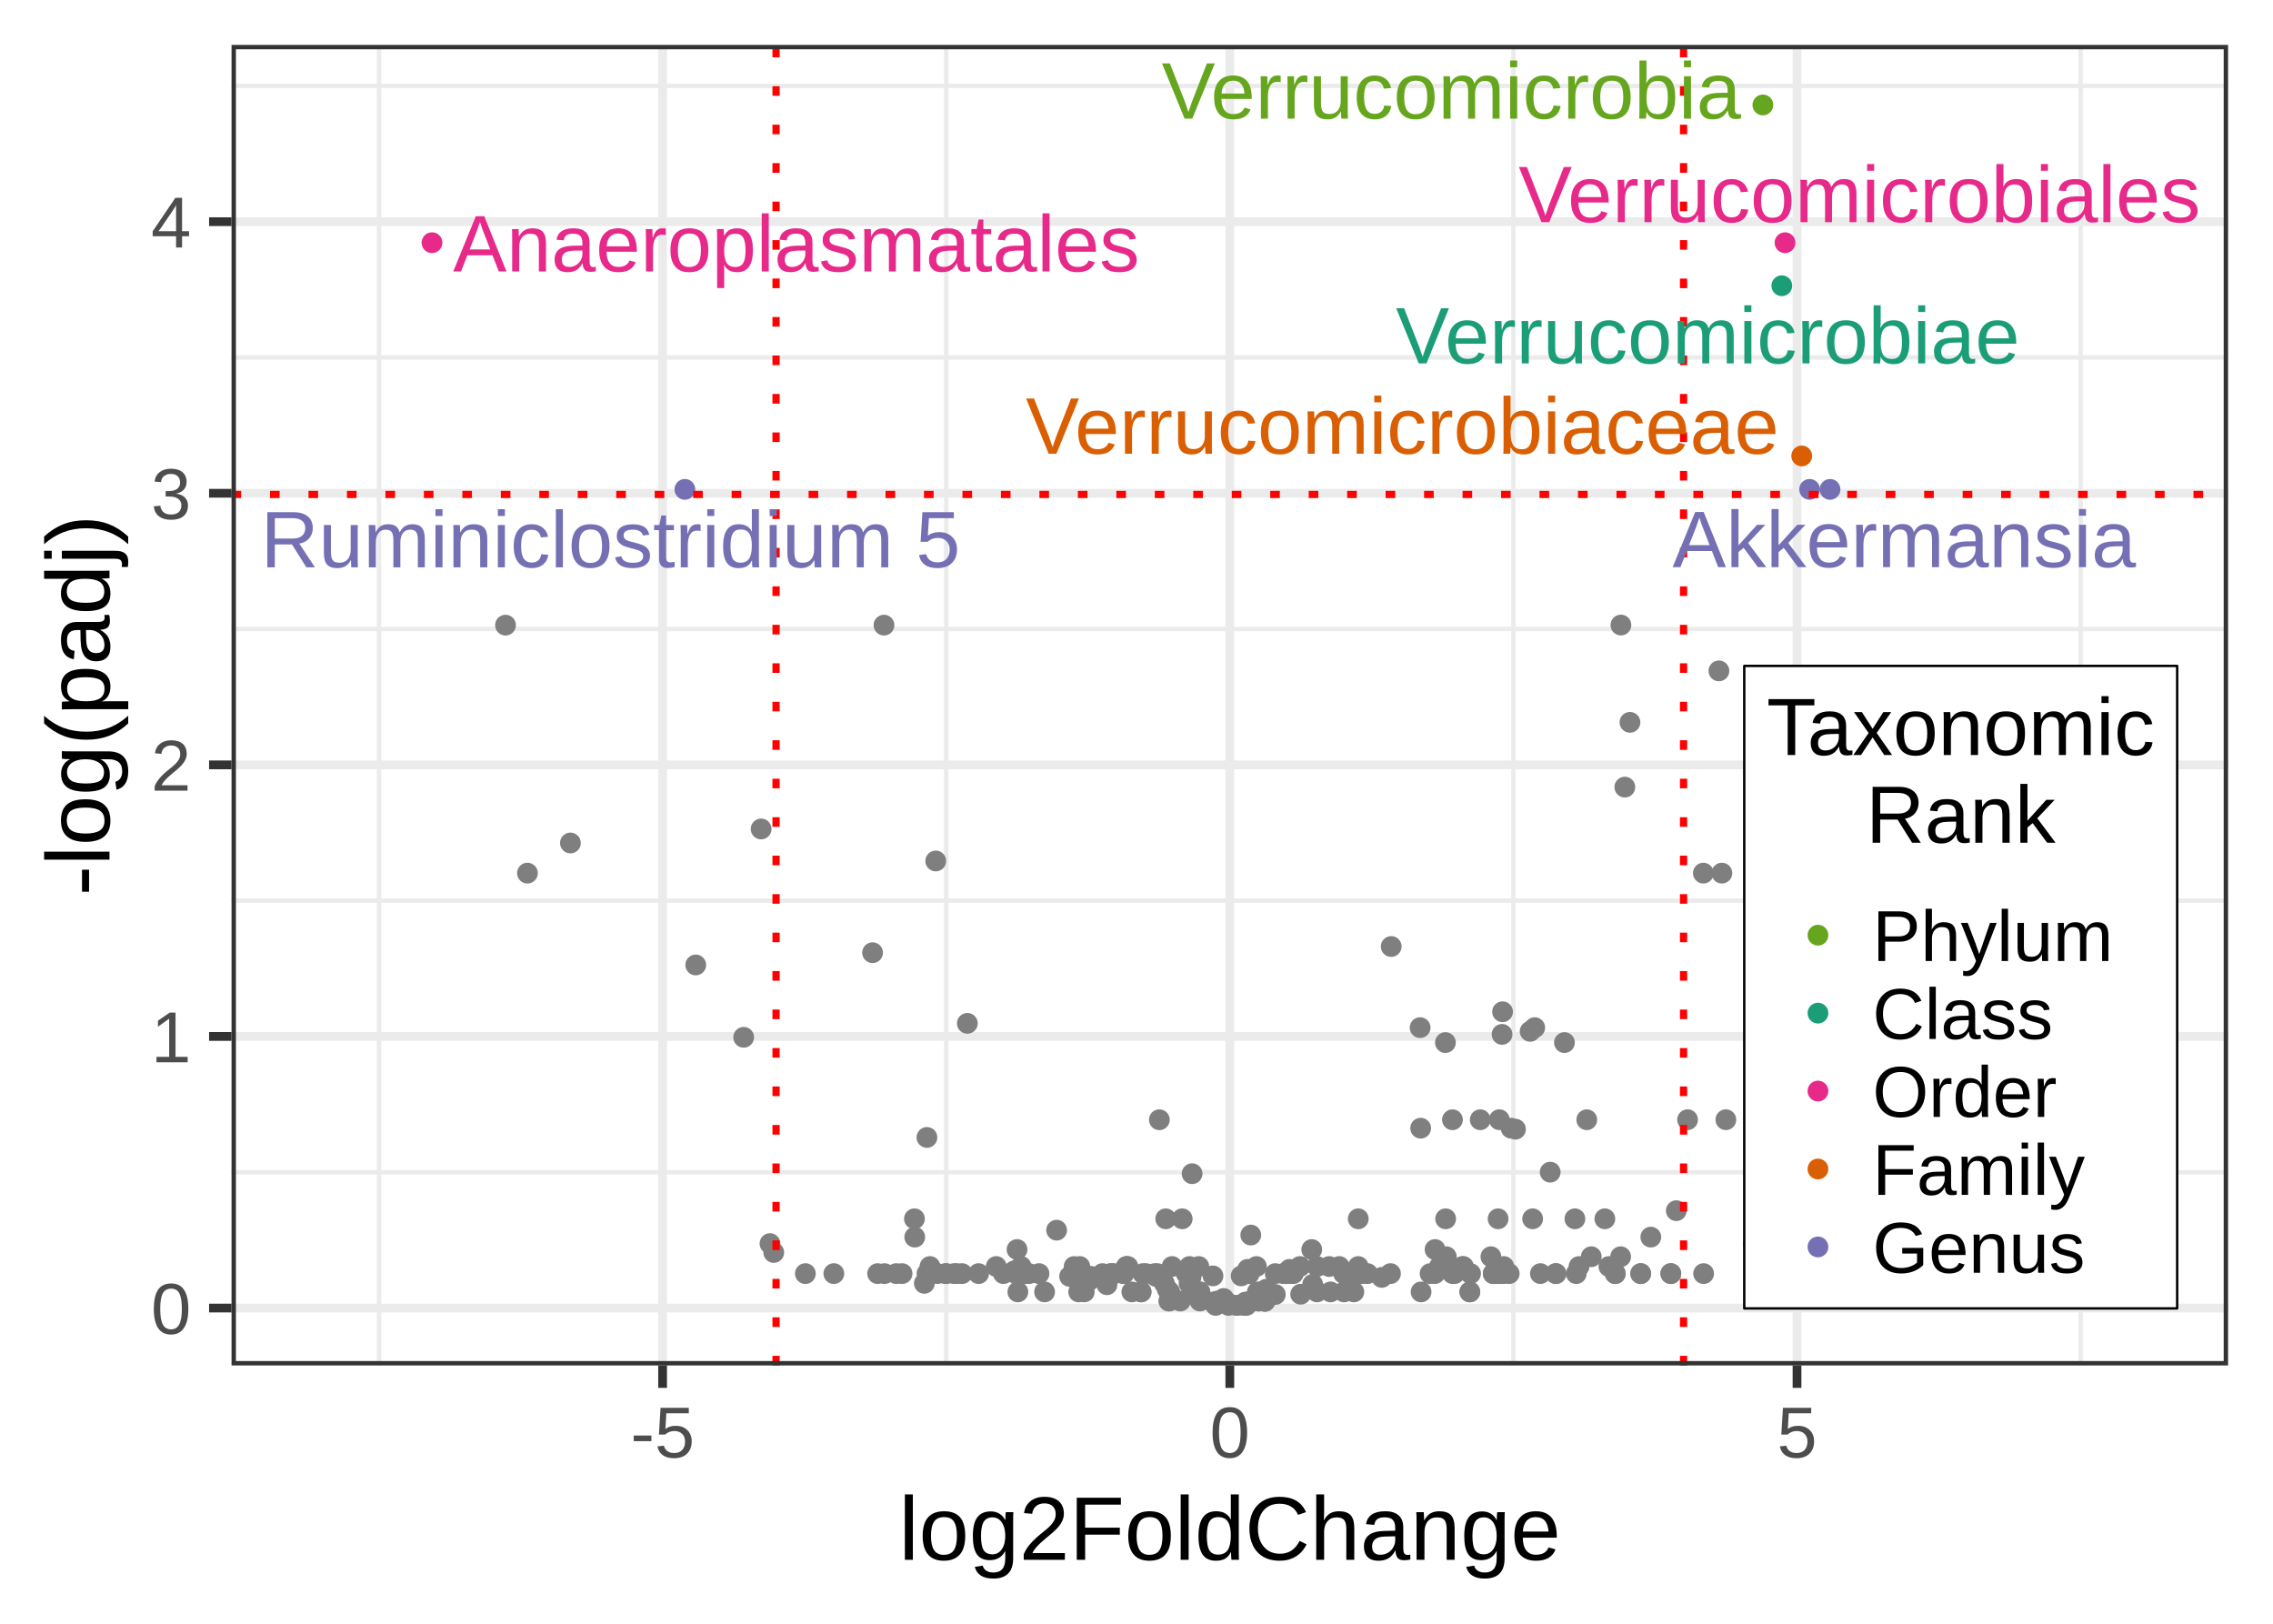
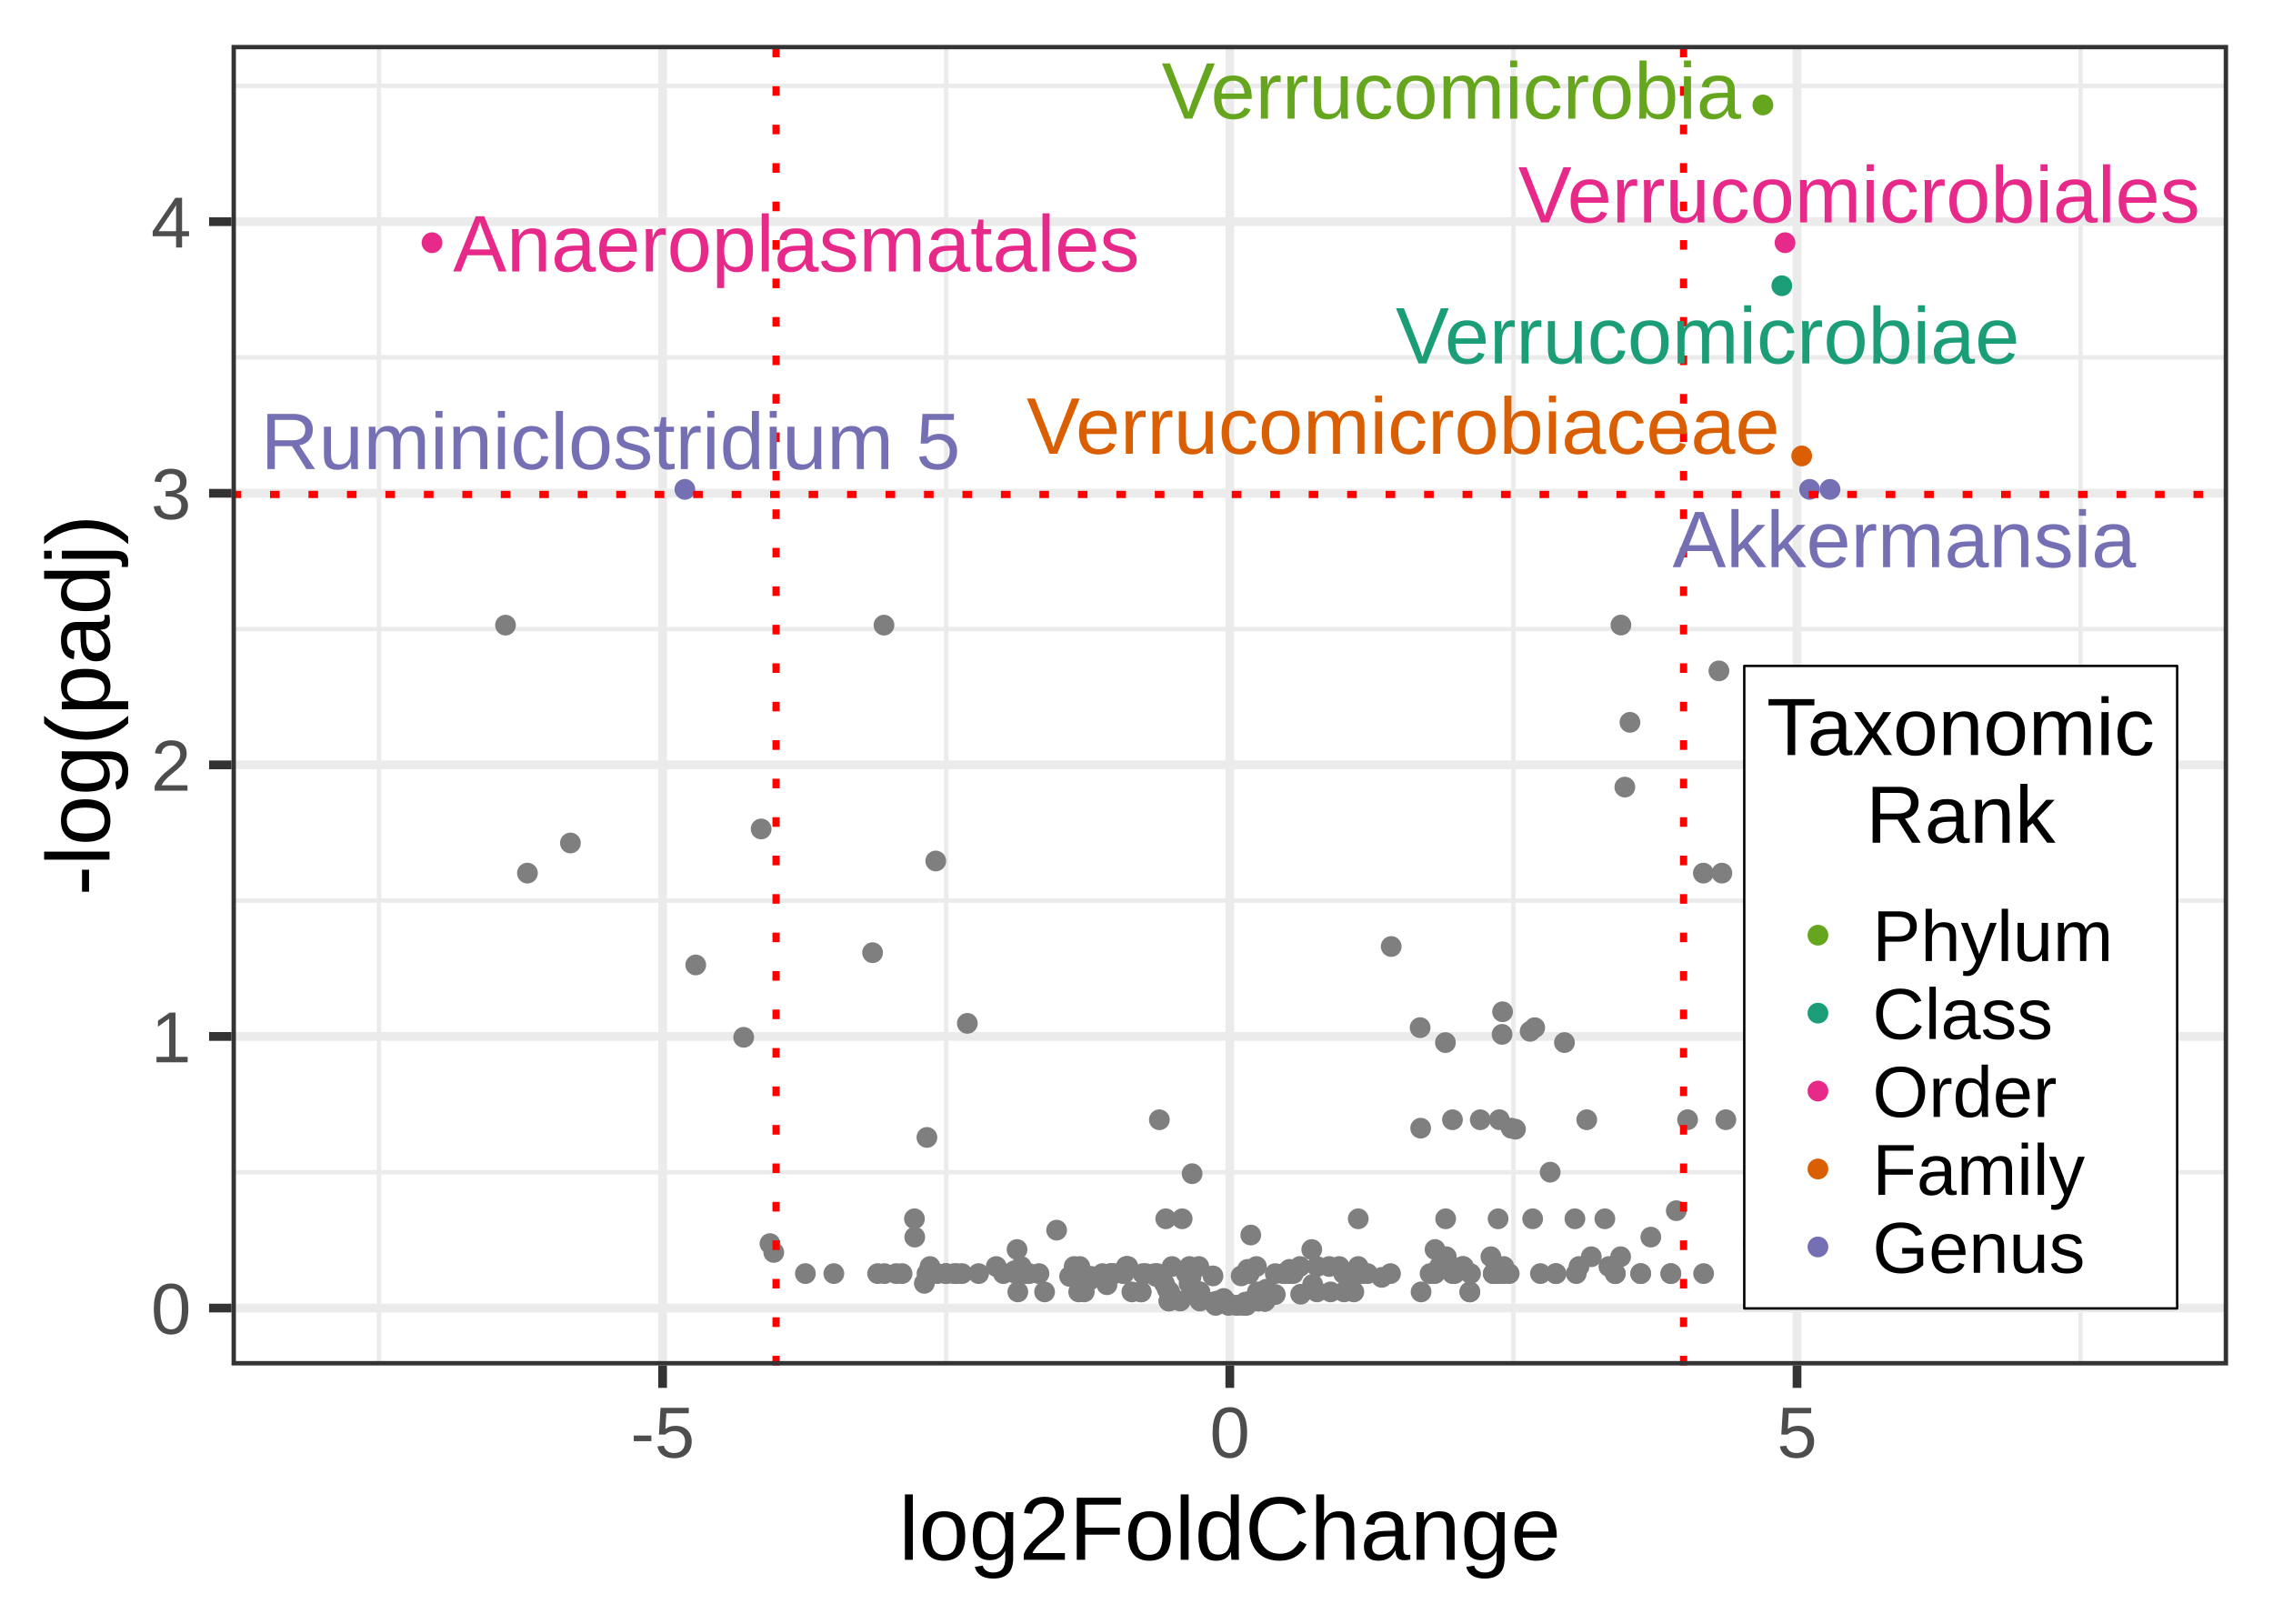
<svg xmlns="http://www.w3.org/2000/svg" class="svglite" width="504.00pt" height="360.00pt" viewBox="0 0 504.00 360.00">
  <defs>
    <style type="text/css">
    .svglite line, .svglite polyline, .svglite polygon, .svglite path, .svglite rect, .svglite circle {
      fill: none;
      stroke: #000000;
      stroke-linecap: round;
      stroke-linejoin: round;
      stroke-miterlimit: 10.00;
    }
    .svglite text {
      white-space: pre;
    }
  </style>
  </defs>
  <rect width="100%" height="100%" style="stroke: none; fill: #FFFFFF;" />
  <defs>
    <clipPath id="cpMC4wMHw1MDQuMDB8MC4wMHwzNjAuMDA=">
      <rect x="0.00" y="0.00" width="504.00" height="360.00" />
    </clipPath>
  </defs>
  <g clip-path="url(#cpMC4wMHw1MDQuMDB8MC4wMHwzNjAuMDA=)">
    <rect x="0.00" y="0.00" width="504.00" height="360.00" style="stroke-width: 1.94; stroke: #FFFFFF; fill: #FFFFFF;" />
  </g>
  <defs>
    <clipPath id="cpNTEuMzR8NDk0LjA0fDkuOTZ8MzAyLjcz">
      <rect x="51.34" y="9.96" width="442.70" height="292.77" />
    </clipPath>
  </defs>
  <g clip-path="url(#cpNTEuMzR8NDk0LjA0fDkuOTZ8MzAyLjcz)">
    <rect x="51.34" y="9.96" width="442.70" height="292.77" style="stroke-width: 1.94; stroke: none; fill: #FFFFFF;" />
    <polyline points="51.34,259.90 494.04,259.90 " style="stroke-width: 0.97; stroke: #EBEBEB; stroke-linecap: butt;" />
    <polyline points="51.34,199.68 494.04,199.68 " style="stroke-width: 0.97; stroke: #EBEBEB; stroke-linecap: butt;" />
    <polyline points="51.34,139.47 494.04,139.47 " style="stroke-width: 0.97; stroke: #EBEBEB; stroke-linecap: butt;" />
    <polyline points="51.34,79.25 494.04,79.25 " style="stroke-width: 0.97; stroke: #EBEBEB; stroke-linecap: butt;" />
    <polyline points="51.34,19.04 494.04,19.04 " style="stroke-width: 0.97; stroke: #EBEBEB; stroke-linecap: butt;" />
    <polyline points="84.04,302.73 84.04,9.96 " style="stroke-width: 0.97; stroke: #EBEBEB; stroke-linecap: butt;" />
    <polyline points="209.81,302.73 209.81,9.96 " style="stroke-width: 0.97; stroke: #EBEBEB; stroke-linecap: butt;" />
    <polyline points="335.57,302.73 335.57,9.96 " style="stroke-width: 0.97; stroke: #EBEBEB; stroke-linecap: butt;" />
    <polyline points="461.34,302.73 461.34,9.96 " style="stroke-width: 0.97; stroke: #EBEBEB; stroke-linecap: butt;" />
    <polyline points="51.34,290.01 494.04,290.01 " style="stroke-width: 1.94; stroke: #EBEBEB; stroke-linecap: butt;" />
    <polyline points="51.34,229.79 494.04,229.79 " style="stroke-width: 1.94; stroke: #EBEBEB; stroke-linecap: butt;" />
    <polyline points="51.34,169.58 494.04,169.58 " style="stroke-width: 1.94; stroke: #EBEBEB; stroke-linecap: butt;" />
    <polyline points="51.34,109.36 494.04,109.36 " style="stroke-width: 1.94; stroke: #EBEBEB; stroke-linecap: butt;" />
    <polyline points="51.34,49.15 494.04,49.15 " style="stroke-width: 1.94; stroke: #EBEBEB; stroke-linecap: butt;" />
    <polyline points="146.92,302.73 146.92,9.96 " style="stroke-width: 1.94; stroke: #EBEBEB; stroke-linecap: butt;" />
    <polyline points="272.69,302.73 272.69,9.96 " style="stroke-width: 1.94; stroke: #EBEBEB; stroke-linecap: butt;" />
    <polyline points="398.46,302.73 398.46,9.96 " style="stroke-width: 1.94; stroke: #EBEBEB; stroke-linecap: butt;" />
    <circle cx="390.89" cy="23.27" r="1.95" style="stroke-width: 0.71; stroke: #66A61E; fill: #66A61E;" />
    <circle cx="333.17" cy="224.32" r="1.95" style="stroke-width: 0.71; stroke: #7F7F7F; fill: #7F7F7F;" />
    <circle cx="322.06" cy="248.26" r="1.95" style="stroke-width: 0.71; stroke: #7F7F7F; fill: #7F7F7F;" />
    <circle cx="328.22" cy="248.26" r="1.95" style="stroke-width: 0.71; stroke: #7F7F7F; fill: #7F7F7F;" />
    <circle cx="257.07" cy="248.26" r="1.95" style="stroke-width: 0.71; stroke: #7F7F7F; fill: #7F7F7F;" />
    <circle cx="351.84" cy="248.26" r="1.95" style="stroke-width: 0.71; stroke: #7F7F7F; fill: #7F7F7F;" />
    <circle cx="205.53" cy="252.18" r="1.95" style="stroke-width: 0.71; stroke: #7F7F7F; fill: #7F7F7F;" />
    <circle cx="264.33" cy="260.22" r="1.95" style="stroke-width: 0.71; stroke: #7F7F7F; fill: #7F7F7F;" />
    <circle cx="277.34" cy="273.82" r="1.95" style="stroke-width: 0.71; stroke: #7F7F7F; fill: #7F7F7F;" />
    <circle cx="395.09" cy="63.35" r="1.95" style="stroke-width: 0.71; stroke: #1B9E77; fill: #1B9E77;" />
    <circle cx="359.41" cy="138.58" r="1.95" style="stroke-width: 0.71; stroke: #7F7F7F; fill: #7F7F7F;" />
    <circle cx="207.49" cy="190.89" r="1.95" style="stroke-width: 0.71; stroke: #7F7F7F; fill: #7F7F7F;" />
    <circle cx="308.48" cy="209.85" r="1.95" style="stroke-width: 0.71; stroke: #7F7F7F; fill: #7F7F7F;" />
    <circle cx="333.06" cy="229.33" r="1.95" style="stroke-width: 0.71; stroke: #7F7F7F; fill: #7F7F7F;" />
    <circle cx="258.49" cy="270.22" r="1.95" style="stroke-width: 0.71; stroke: #7F7F7F; fill: #7F7F7F;" />
    <circle cx="320.55" cy="270.22" r="1.95" style="stroke-width: 0.71; stroke: #7F7F7F; fill: #7F7F7F;" />
    <circle cx="301.17" cy="270.22" r="1.95" style="stroke-width: 0.71; stroke: #7F7F7F; fill: #7F7F7F;" />
    <circle cx="355.85" cy="270.22" r="1.95" style="stroke-width: 0.71; stroke: #7F7F7F; fill: #7F7F7F;" />
    <circle cx="202.76" cy="270.22" r="1.95" style="stroke-width: 0.71; stroke: #7F7F7F; fill: #7F7F7F;" />
    <circle cx="349.21" cy="270.22" r="1.95" style="stroke-width: 0.71; stroke: #7F7F7F; fill: #7F7F7F;" />
    <circle cx="332.18" cy="270.22" r="1.95" style="stroke-width: 0.71; stroke: #7F7F7F; fill: #7F7F7F;" />
    <circle cx="262.13" cy="270.22" r="1.95" style="stroke-width: 0.71; stroke: #7F7F7F; fill: #7F7F7F;" />
    <circle cx="225.51" cy="277.03" r="1.95" style="stroke-width: 0.71; stroke: #7F7F7F; fill: #7F7F7F;" />
    <circle cx="318.20" cy="277.03" r="1.95" style="stroke-width: 0.71; stroke: #7F7F7F; fill: #7F7F7F;" />
    <circle cx="290.86" cy="277.03" r="1.95" style="stroke-width: 0.71; stroke: #7F7F7F; fill: #7F7F7F;" />
    <circle cx="285.92" cy="281.43" r="1.95" style="stroke-width: 0.71; stroke: #7F7F7F; fill: #7F7F7F;" />
    <circle cx="249.63" cy="281.43" r="1.95" style="stroke-width: 0.71; stroke: #7F7F7F; fill: #7F7F7F;" />
    <circle cx="264.42" cy="281.43" r="1.95" style="stroke-width: 0.71; stroke: #7F7F7F; fill: #7F7F7F;" />
    <circle cx="276.64" cy="281.43" r="1.95" style="stroke-width: 0.71; stroke: #7F7F7F; fill: #7F7F7F;" />
    <circle cx="275.21" cy="282.88" r="1.95" style="stroke-width: 0.71; stroke: #7F7F7F; fill: #7F7F7F;" />
    <circle cx="268.96" cy="282.88" r="1.95" style="stroke-width: 0.71; stroke: #7F7F7F; fill: #7F7F7F;" />
    <circle cx="95.79" cy="53.81" r="1.95" style="stroke-width: 0.71; stroke: #E7298A; fill: #E7298A;" />
    <circle cx="395.80" cy="53.81" r="1.95" style="stroke-width: 0.71; stroke: #E7298A; fill: #E7298A;" />
    <circle cx="360.28" cy="174.51" r="1.95" style="stroke-width: 0.71; stroke: #7F7F7F; fill: #7F7F7F;" />
    <circle cx="154.27" cy="213.94" r="1.95" style="stroke-width: 0.71; stroke: #7F7F7F; fill: #7F7F7F;" />
    <circle cx="335.07" cy="250.13" r="1.95" style="stroke-width: 0.71; stroke: #7F7F7F; fill: #7F7F7F;" />
    <circle cx="315.01" cy="250.13" r="1.95" style="stroke-width: 0.71; stroke: #7F7F7F; fill: #7F7F7F;" />
    <circle cx="336.03" cy="250.35" r="1.95" style="stroke-width: 0.71; stroke: #7F7F7F; fill: #7F7F7F;" />
    <circle cx="250.09" cy="280.80" r="1.95" style="stroke-width: 0.71; stroke: #7F7F7F; fill: #7F7F7F;" />
    <circle cx="249.78" cy="280.80" r="1.95" style="stroke-width: 0.71; stroke: #7F7F7F; fill: #7F7F7F;" />
    <circle cx="259.89" cy="280.80" r="1.95" style="stroke-width: 0.71; stroke: #7F7F7F; fill: #7F7F7F;" />
    <circle cx="288.24" cy="280.80" r="1.95" style="stroke-width: 0.71; stroke: #7F7F7F; fill: #7F7F7F;" />
    <circle cx="324.29" cy="280.80" r="1.95" style="stroke-width: 0.71; stroke: #7F7F7F; fill: #7F7F7F;" />
    <circle cx="301.16" cy="280.80" r="1.95" style="stroke-width: 0.71; stroke: #7F7F7F; fill: #7F7F7F;" />
    <circle cx="226.43" cy="280.80" r="1.95" style="stroke-width: 0.71; stroke: #7F7F7F; fill: #7F7F7F;" />
    <circle cx="265.82" cy="280.80" r="1.95" style="stroke-width: 0.71; stroke: #7F7F7F; fill: #7F7F7F;" />
    <circle cx="294.72" cy="280.80" r="1.95" style="stroke-width: 0.71; stroke: #7F7F7F; fill: #7F7F7F;" />
    <circle cx="319.18" cy="280.80" r="1.95" style="stroke-width: 0.71; stroke: #7F7F7F; fill: #7F7F7F;" />
    <circle cx="206.21" cy="280.80" r="1.95" style="stroke-width: 0.71; stroke: #7F7F7F; fill: #7F7F7F;" />
    <circle cx="356.75" cy="280.80" r="1.95" style="stroke-width: 0.71; stroke: #7F7F7F; fill: #7F7F7F;" />
    <circle cx="249.78" cy="280.80" r="1.95" style="stroke-width: 0.71; stroke: #7F7F7F; fill: #7F7F7F;" />
    <circle cx="220.90" cy="280.80" r="1.95" style="stroke-width: 0.71; stroke: #7F7F7F; fill: #7F7F7F;" />
    <circle cx="239.43" cy="280.80" r="1.95" style="stroke-width: 0.71; stroke: #7F7F7F; fill: #7F7F7F;" />
    <circle cx="238.17" cy="280.80" r="1.95" style="stroke-width: 0.71; stroke: #7F7F7F; fill: #7F7F7F;" />
    <circle cx="296.96" cy="280.80" r="1.95" style="stroke-width: 0.71; stroke: #7F7F7F; fill: #7F7F7F;" />
    <circle cx="324.48" cy="280.80" r="1.95" style="stroke-width: 0.71; stroke: #7F7F7F; fill: #7F7F7F;" />
    <circle cx="278.59" cy="280.80" r="1.95" style="stroke-width: 0.71; stroke: #7F7F7F; fill: #7F7F7F;" />
    <circle cx="350.12" cy="280.80" r="1.95" style="stroke-width: 0.71; stroke: #7F7F7F; fill: #7F7F7F;" />
    <circle cx="292.04" cy="280.80" r="1.95" style="stroke-width: 0.71; stroke: #7F7F7F; fill: #7F7F7F;" />
    <circle cx="333.44" cy="280.80" r="1.95" style="stroke-width: 0.71; stroke: #7F7F7F; fill: #7F7F7F;" />
    <circle cx="263.75" cy="280.80" r="1.95" style="stroke-width: 0.71; stroke: #7F7F7F; fill: #7F7F7F;" />
    <circle cx="277.00" cy="282.40" r="1.95" style="stroke-width: 0.71; stroke: #7F7F7F; fill: #7F7F7F;" />
    <circle cx="271.32" cy="287.88" r="1.95" style="stroke-width: 0.71; stroke: #7F7F7F; fill: #7F7F7F;" />
    <circle cx="399.50" cy="101.09" r="1.95" style="stroke-width: 0.71; stroke: #D95F02; fill: #D95F02;" />
    <circle cx="112.09" cy="138.60" r="1.95" style="stroke-width: 0.71; stroke: #7F7F7F; fill: #7F7F7F;" />
    <circle cx="196.01" cy="138.60" r="1.95" style="stroke-width: 0.71; stroke: #7F7F7F; fill: #7F7F7F;" />
    <circle cx="381.14" cy="148.74" r="1.95" style="stroke-width: 0.71; stroke: #7F7F7F; fill: #7F7F7F;" />
    <circle cx="361.42" cy="160.15" r="1.95" style="stroke-width: 0.71; stroke: #7F7F7F; fill: #7F7F7F;" />
    <circle cx="168.77" cy="183.79" r="1.95" style="stroke-width: 0.71; stroke: #7F7F7F; fill: #7F7F7F;" />
    <circle cx="340.30" cy="227.84" r="1.95" style="stroke-width: 0.71; stroke: #7F7F7F; fill: #7F7F7F;" />
    <circle cx="314.89" cy="227.84" r="1.95" style="stroke-width: 0.71; stroke: #7F7F7F; fill: #7F7F7F;" />
    <circle cx="339.28" cy="228.66" r="1.95" style="stroke-width: 0.71; stroke: #7F7F7F; fill: #7F7F7F;" />
    <circle cx="164.90" cy="229.98" r="1.95" style="stroke-width: 0.71; stroke: #7F7F7F; fill: #7F7F7F;" />
    <circle cx="382.68" cy="248.25" r="1.95" style="stroke-width: 0.71; stroke: #7F7F7F; fill: #7F7F7F;" />
    <circle cx="374.19" cy="248.25" r="1.95" style="stroke-width: 0.71; stroke: #7F7F7F; fill: #7F7F7F;" />
    <circle cx="332.45" cy="248.25" r="1.95" style="stroke-width: 0.71; stroke: #7F7F7F; fill: #7F7F7F;" />
    <circle cx="371.69" cy="268.42" r="1.95" style="stroke-width: 0.71; stroke: #7F7F7F; fill: #7F7F7F;" />
    <circle cx="234.29" cy="272.74" r="1.95" style="stroke-width: 0.71; stroke: #7F7F7F; fill: #7F7F7F;" />
    <circle cx="202.83" cy="274.28" r="1.95" style="stroke-width: 0.71; stroke: #7F7F7F; fill: #7F7F7F;" />
    <circle cx="366.04" cy="274.28" r="1.95" style="stroke-width: 0.71; stroke: #7F7F7F; fill: #7F7F7F;" />
    <circle cx="320.70" cy="278.63" r="1.95" style="stroke-width: 0.71; stroke: #7F7F7F; fill: #7F7F7F;" />
    <circle cx="352.84" cy="278.63" r="1.95" style="stroke-width: 0.71; stroke: #7F7F7F; fill: #7F7F7F;" />
    <circle cx="359.35" cy="278.63" r="1.95" style="stroke-width: 0.71; stroke: #7F7F7F; fill: #7F7F7F;" />
    <circle cx="330.58" cy="278.63" r="1.95" style="stroke-width: 0.71; stroke: #7F7F7F; fill: #7F7F7F;" />
    <circle cx="224.89" cy="281.77" r="1.95" style="stroke-width: 0.71; stroke: #7F7F7F; fill: #7F7F7F;" />
    <circle cx="204.96" cy="284.53" r="1.95" style="stroke-width: 0.71; stroke: #7F7F7F; fill: #7F7F7F;" />
    <circle cx="258.17" cy="284.53" r="1.95" style="stroke-width: 0.71; stroke: #7F7F7F; fill: #7F7F7F;" />
    <circle cx="265.22" cy="286.43" r="1.95" style="stroke-width: 0.71; stroke: #7F7F7F; fill: #7F7F7F;" />
    <circle cx="225.69" cy="286.43" r="1.95" style="stroke-width: 0.71; stroke: #7F7F7F; fill: #7F7F7F;" />
    <circle cx="315.10" cy="286.43" r="1.95" style="stroke-width: 0.71; stroke: #7F7F7F; fill: #7F7F7F;" />
    <circle cx="266.05" cy="286.43" r="1.95" style="stroke-width: 0.71; stroke: #7F7F7F; fill: #7F7F7F;" />
    <circle cx="259.36" cy="286.43" r="1.95" style="stroke-width: 0.71; stroke: #7F7F7F; fill: #7F7F7F;" />
    <circle cx="266.03" cy="286.43" r="1.95" style="stroke-width: 0.71; stroke: #7F7F7F; fill: #7F7F7F;" />
    <circle cx="325.91" cy="286.43" r="1.95" style="stroke-width: 0.71; stroke: #7F7F7F; fill: #7F7F7F;" />
    <circle cx="253.02" cy="286.43" r="1.95" style="stroke-width: 0.71; stroke: #7F7F7F; fill: #7F7F7F;" />
    <circle cx="250.97" cy="286.43" r="1.95" style="stroke-width: 0.71; stroke: #7F7F7F; fill: #7F7F7F;" />
    <circle cx="279.70" cy="286.43" r="1.95" style="stroke-width: 0.71; stroke: #7F7F7F; fill: #7F7F7F;" />
    <circle cx="298.02" cy="286.43" r="1.95" style="stroke-width: 0.71; stroke: #7F7F7F; fill: #7F7F7F;" />
    <circle cx="231.62" cy="286.43" r="1.95" style="stroke-width: 0.71; stroke: #7F7F7F; fill: #7F7F7F;" />
    <circle cx="292.03" cy="286.43" r="1.95" style="stroke-width: 0.71; stroke: #7F7F7F; fill: #7F7F7F;" />
    <circle cx="253.02" cy="286.43" r="1.95" style="stroke-width: 0.71; stroke: #7F7F7F; fill: #7F7F7F;" />
    <circle cx="240.42" cy="286.43" r="1.95" style="stroke-width: 0.71; stroke: #7F7F7F; fill: #7F7F7F;" />
    <circle cx="239.18" cy="286.43" r="1.95" style="stroke-width: 0.71; stroke: #7F7F7F; fill: #7F7F7F;" />
    <circle cx="300.19" cy="286.43" r="1.95" style="stroke-width: 0.71; stroke: #7F7F7F; fill: #7F7F7F;" />
    <circle cx="325.91" cy="286.43" r="1.95" style="stroke-width: 0.71; stroke: #7F7F7F; fill: #7F7F7F;" />
    <circle cx="278.81" cy="286.43" r="1.95" style="stroke-width: 0.71; stroke: #7F7F7F; fill: #7F7F7F;" />
    <circle cx="295.03" cy="286.43" r="1.95" style="stroke-width: 0.71; stroke: #7F7F7F; fill: #7F7F7F;" />
    <circle cx="265.35" cy="286.43" r="1.95" style="stroke-width: 0.71; stroke: #7F7F7F; fill: #7F7F7F;" />
    <circle cx="276.12" cy="288.70" r="1.95" style="stroke-width: 0.71; stroke: #7F7F7F; fill: #7F7F7F;" />
    <circle cx="274.21" cy="289.42" r="1.95" style="stroke-width: 0.71; stroke: #7F7F7F; fill: #7F7F7F;" />
    <circle cx="276.37" cy="289.42" r="1.95" style="stroke-width: 0.71; stroke: #7F7F7F; fill: #7F7F7F;" />
    <circle cx="274.21" cy="289.42" r="1.95" style="stroke-width: 0.71; stroke: #7F7F7F; fill: #7F7F7F;" />
    <circle cx="272.41" cy="289.42" r="1.95" style="stroke-width: 0.71; stroke: #7F7F7F; fill: #7F7F7F;" />
    <circle cx="275.69" cy="289.42" r="1.95" style="stroke-width: 0.71; stroke: #7F7F7F; fill: #7F7F7F;" />
    <circle cx="269.55" cy="289.42" r="1.95" style="stroke-width: 0.71; stroke: #7F7F7F; fill: #7F7F7F;" />
    <circle cx="405.78" cy="108.50" r="1.95" style="stroke-width: 0.71; stroke: #7570B3; fill: #7570B3;" />
    <circle cx="151.86" cy="108.50" r="1.95" style="stroke-width: 0.71; stroke: #7570B3; fill: #7570B3;" />
    <circle cx="401.25" cy="108.50" r="1.95" style="stroke-width: 0.71; stroke: #7570B3; fill: #7570B3;" />
    <circle cx="126.48" cy="186.90" r="1.95" style="stroke-width: 0.71; stroke: #7F7F7F; fill: #7F7F7F;" />
    <circle cx="457.49" cy="186.90" r="1.95" style="stroke-width: 0.71; stroke: #7F7F7F; fill: #7F7F7F;" />
    <circle cx="116.95" cy="193.58" r="1.95" style="stroke-width: 0.71; stroke: #7F7F7F; fill: #7F7F7F;" />
    <circle cx="381.80" cy="193.58" r="1.95" style="stroke-width: 0.71; stroke: #7F7F7F; fill: #7F7F7F;" />
    <circle cx="377.69" cy="193.58" r="1.95" style="stroke-width: 0.71; stroke: #7F7F7F; fill: #7F7F7F;" />
    <circle cx="193.48" cy="211.22" r="1.95" style="stroke-width: 0.71; stroke: #7F7F7F; fill: #7F7F7F;" />
    <circle cx="214.49" cy="226.89" r="1.95" style="stroke-width: 0.71; stroke: #7F7F7F; fill: #7F7F7F;" />
    <circle cx="346.89" cy="231.15" r="1.95" style="stroke-width: 0.71; stroke: #7F7F7F; fill: #7F7F7F;" />
    <circle cx="320.50" cy="231.15" r="1.95" style="stroke-width: 0.71; stroke: #7F7F7F; fill: #7F7F7F;" />
    <circle cx="343.73" cy="259.88" r="1.95" style="stroke-width: 0.71; stroke: #7F7F7F; fill: #7F7F7F;" />
    <circle cx="399.52" cy="267.75" r="1.95" style="stroke-width: 0.71; stroke: #7F7F7F; fill: #7F7F7F;" />
    <circle cx="339.84" cy="270.22" r="1.95" style="stroke-width: 0.71; stroke: #7F7F7F; fill: #7F7F7F;" />
    <circle cx="388.79" cy="275.72" r="1.95" style="stroke-width: 0.71; stroke: #7F7F7F; fill: #7F7F7F;" />
    <circle cx="170.73" cy="275.72" r="1.95" style="stroke-width: 0.71; stroke: #7F7F7F; fill: #7F7F7F;" />
    <circle cx="171.57" cy="277.68" r="1.95" style="stroke-width: 0.71; stroke: #7F7F7F; fill: #7F7F7F;" />
    <circle cx="318.16" cy="282.37" r="1.95" style="stroke-width: 0.71; stroke: #7F7F7F; fill: #7F7F7F;" />
    <circle cx="246.26" cy="282.37" r="1.95" style="stroke-width: 0.71; stroke: #7F7F7F; fill: #7F7F7F;" />
    <circle cx="333.13" cy="282.37" r="1.95" style="stroke-width: 0.71; stroke: #7F7F7F; fill: #7F7F7F;" />
    <circle cx="333.30" cy="282.37" r="1.95" style="stroke-width: 0.71; stroke: #7F7F7F; fill: #7F7F7F;" />
    <circle cx="322.08" cy="282.37" r="1.95" style="stroke-width: 0.71; stroke: #7F7F7F; fill: #7F7F7F;" />
    <circle cx="194.60" cy="282.37" r="1.95" style="stroke-width: 0.71; stroke: #7F7F7F; fill: #7F7F7F;" />
    <circle cx="249.20" cy="282.37" r="1.95" style="stroke-width: 0.71; stroke: #7F7F7F; fill: #7F7F7F;" />
    <circle cx="370.48" cy="282.37" r="1.95" style="stroke-width: 0.71; stroke: #7F7F7F; fill: #7F7F7F;" />
    <circle cx="349.51" cy="282.37" r="1.95" style="stroke-width: 0.71; stroke: #7F7F7F; fill: #7F7F7F;" />
    <circle cx="334.64" cy="282.37" r="1.95" style="stroke-width: 0.71; stroke: #7F7F7F; fill: #7F7F7F;" />
    <circle cx="331.97" cy="282.37" r="1.95" style="stroke-width: 0.71; stroke: #7F7F7F; fill: #7F7F7F;" />
    <circle cx="209.87" cy="282.37" r="1.95" style="stroke-width: 0.71; stroke: #7F7F7F; fill: #7F7F7F;" />
    <circle cx="299.02" cy="282.37" r="1.95" style="stroke-width: 0.71; stroke: #7F7F7F; fill: #7F7F7F;" />
    <circle cx="225.23" cy="282.37" r="1.95" style="stroke-width: 0.71; stroke: #7F7F7F; fill: #7F7F7F;" />
    <circle cx="331.11" cy="282.37" r="1.95" style="stroke-width: 0.71; stroke: #7F7F7F; fill: #7F7F7F;" />
    <circle cx="358.17" cy="282.37" r="1.95" style="stroke-width: 0.71; stroke: #7F7F7F; fill: #7F7F7F;" />
    <circle cx="363.80" cy="282.37" r="1.95" style="stroke-width: 0.71; stroke: #7F7F7F; fill: #7F7F7F;" />
    <circle cx="317.10" cy="282.37" r="1.95" style="stroke-width: 0.71; stroke: #7F7F7F; fill: #7F7F7F;" />
    <circle cx="308.32" cy="282.37" r="1.95" style="stroke-width: 0.71; stroke: #7F7F7F; fill: #7F7F7F;" />
    <circle cx="345.03" cy="282.37" r="1.95" style="stroke-width: 0.71; stroke: #7F7F7F; fill: #7F7F7F;" />
    <circle cx="196.12" cy="282.37" r="1.95" style="stroke-width: 0.71; stroke: #7F7F7F; fill: #7F7F7F;" />
    <circle cx="213.32" cy="282.37" r="1.95" style="stroke-width: 0.71; stroke: #7F7F7F; fill: #7F7F7F;" />
    <circle cx="322.53" cy="282.37" r="1.95" style="stroke-width: 0.71; stroke: #7F7F7F; fill: #7F7F7F;" />
    <circle cx="198.72" cy="282.37" r="1.95" style="stroke-width: 0.71; stroke: #7F7F7F; fill: #7F7F7F;" />
    <circle cx="256.64" cy="282.37" r="1.95" style="stroke-width: 0.71; stroke: #7F7F7F; fill: #7F7F7F;" />
    <circle cx="326.07" cy="282.37" r="1.95" style="stroke-width: 0.71; stroke: #7F7F7F; fill: #7F7F7F;" />
    <circle cx="244.45" cy="282.37" r="1.95" style="stroke-width: 0.71; stroke: #7F7F7F; fill: #7F7F7F;" />
    <circle cx="228.20" cy="282.37" r="1.95" style="stroke-width: 0.71; stroke: #7F7F7F; fill: #7F7F7F;" />
    <circle cx="297.93" cy="282.37" r="1.95" style="stroke-width: 0.71; stroke: #7F7F7F; fill: #7F7F7F;" />
    <circle cx="200.02" cy="282.37" r="1.95" style="stroke-width: 0.71; stroke: #7F7F7F; fill: #7F7F7F;" />
    <circle cx="207.84" cy="282.37" r="1.95" style="stroke-width: 0.71; stroke: #7F7F7F; fill: #7F7F7F;" />
    <circle cx="256.03" cy="282.37" r="1.95" style="stroke-width: 0.71; stroke: #7F7F7F; fill: #7F7F7F;" />
    <circle cx="254.07" cy="282.37" r="1.95" style="stroke-width: 0.71; stroke: #7F7F7F; fill: #7F7F7F;" />
    <circle cx="285.87" cy="282.37" r="1.95" style="stroke-width: 0.71; stroke: #7F7F7F; fill: #7F7F7F;" />
    <circle cx="286.77" cy="282.37" r="1.95" style="stroke-width: 0.71; stroke: #7F7F7F; fill: #7F7F7F;" />
    <circle cx="284.51" cy="282.37" r="1.95" style="stroke-width: 0.71; stroke: #7F7F7F; fill: #7F7F7F;" />
    <circle cx="247.11" cy="282.37" r="1.95" style="stroke-width: 0.71; stroke: #7F7F7F; fill: #7F7F7F;" />
    <circle cx="222.49" cy="282.37" r="1.95" style="stroke-width: 0.71; stroke: #7F7F7F; fill: #7F7F7F;" />
    <circle cx="344.95" cy="282.37" r="1.95" style="stroke-width: 0.71; stroke: #7F7F7F; fill: #7F7F7F;" />
    <circle cx="178.58" cy="282.37" r="1.95" style="stroke-width: 0.71; stroke: #7F7F7F; fill: #7F7F7F;" />
    <circle cx="212.13" cy="282.37" r="1.95" style="stroke-width: 0.71; stroke: #7F7F7F; fill: #7F7F7F;" />
    <circle cx="370.48" cy="282.37" r="1.95" style="stroke-width: 0.71; stroke: #7F7F7F; fill: #7F7F7F;" />
    <circle cx="184.89" cy="282.37" r="1.95" style="stroke-width: 0.71; stroke: #7F7F7F; fill: #7F7F7F;" />
    <circle cx="253.42" cy="282.37" r="1.95" style="stroke-width: 0.71; stroke: #7F7F7F; fill: #7F7F7F;" />
    <circle cx="211.53" cy="282.37" r="1.95" style="stroke-width: 0.71; stroke: #7F7F7F; fill: #7F7F7F;" />
    <circle cx="205.54" cy="282.37" r="1.95" style="stroke-width: 0.71; stroke: #7F7F7F; fill: #7F7F7F;" />
    <circle cx="377.75" cy="282.37" r="1.95" style="stroke-width: 0.71; stroke: #7F7F7F; fill: #7F7F7F;" />
    <circle cx="358.15" cy="282.37" r="1.95" style="stroke-width: 0.71; stroke: #7F7F7F; fill: #7F7F7F;" />
    <circle cx="341.56" cy="282.37" r="1.95" style="stroke-width: 0.71; stroke: #7F7F7F; fill: #7F7F7F;" />
    <circle cx="216.99" cy="282.37" r="1.95" style="stroke-width: 0.71; stroke: #7F7F7F; fill: #7F7F7F;" />
    <circle cx="209.61" cy="282.37" r="1.95" style="stroke-width: 0.71; stroke: #7F7F7F; fill: #7F7F7F;" />
    <circle cx="230.38" cy="282.37" r="1.95" style="stroke-width: 0.71; stroke: #7F7F7F; fill: #7F7F7F;" />
    <circle cx="249.11" cy="282.37" r="1.95" style="stroke-width: 0.71; stroke: #7F7F7F; fill: #7F7F7F;" />
    <circle cx="331.11" cy="282.37" r="1.95" style="stroke-width: 0.71; stroke: #7F7F7F; fill: #7F7F7F;" />
    <circle cx="285.23" cy="282.37" r="1.95" style="stroke-width: 0.71; stroke: #7F7F7F; fill: #7F7F7F;" />
    <circle cx="263.04" cy="282.37" r="1.95" style="stroke-width: 0.71; stroke: #7F7F7F; fill: #7F7F7F;" />
    <circle cx="303.24" cy="282.37" r="1.95" style="stroke-width: 0.71; stroke: #7F7F7F; fill: #7F7F7F;" />
    <circle cx="301.70" cy="282.37" r="1.95" style="stroke-width: 0.71; stroke: #7F7F7F; fill: #7F7F7F;" />
    <circle cx="227.23" cy="282.37" r="1.95" style="stroke-width: 0.71; stroke: #7F7F7F; fill: #7F7F7F;" />
    <circle cx="331.55" cy="282.37" r="1.95" style="stroke-width: 0.71; stroke: #7F7F7F; fill: #7F7F7F;" />
    <circle cx="285.10" cy="282.37" r="1.95" style="stroke-width: 0.71; stroke: #7F7F7F; fill: #7F7F7F;" />
    <circle cx="363.80" cy="282.37" r="1.95" style="stroke-width: 0.71; stroke: #7F7F7F; fill: #7F7F7F;" />
    <circle cx="302.10" cy="282.37" r="1.95" style="stroke-width: 0.71; stroke: #7F7F7F; fill: #7F7F7F;" />
    <circle cx="332.41" cy="282.37" r="1.95" style="stroke-width: 0.71; stroke: #7F7F7F; fill: #7F7F7F;" />
    <circle cx="282.77" cy="282.37" r="1.95" style="stroke-width: 0.71; stroke: #7F7F7F; fill: #7F7F7F;" />
    <circle cx="246.37" cy="282.37" r="1.95" style="stroke-width: 0.71; stroke: #7F7F7F; fill: #7F7F7F;" />
    <circle cx="240.96" cy="282.87" r="1.95" style="stroke-width: 0.71; stroke: #7F7F7F; fill: #7F7F7F;" />
    <circle cx="241.92" cy="282.99" r="1.95" style="stroke-width: 0.71; stroke: #7F7F7F; fill: #7F7F7F;" />
    <circle cx="256.31" cy="282.99" r="1.95" style="stroke-width: 0.71; stroke: #7F7F7F; fill: #7F7F7F;" />
    <circle cx="237.17" cy="282.99" r="1.95" style="stroke-width: 0.71; stroke: #7F7F7F; fill: #7F7F7F;" />
    <circle cx="264.08" cy="283.21" r="1.95" style="stroke-width: 0.71; stroke: #7F7F7F; fill: #7F7F7F;" />
    <circle cx="306.38" cy="283.21" r="1.95" style="stroke-width: 0.71; stroke: #7F7F7F; fill: #7F7F7F;" />
    <circle cx="241.60" cy="283.84" r="1.95" style="stroke-width: 0.71; stroke: #7F7F7F; fill: #7F7F7F;" />
    <circle cx="263.66" cy="284.57" r="1.95" style="stroke-width: 0.71; stroke: #7F7F7F; fill: #7F7F7F;" />
    <circle cx="291.06" cy="284.76" r="1.95" style="stroke-width: 0.71; stroke: #7F7F7F; fill: #7F7F7F;" />
    <circle cx="245.45" cy="284.84" r="1.95" style="stroke-width: 0.71; stroke: #7F7F7F; fill: #7F7F7F;" />
    <circle cx="258.81" cy="285.83" r="1.95" style="stroke-width: 0.71; stroke: #7F7F7F; fill: #7F7F7F;" />
    <circle cx="280.78" cy="285.83" r="1.95" style="stroke-width: 0.71; stroke: #7F7F7F; fill: #7F7F7F;" />
    <circle cx="288.40" cy="286.94" r="1.95" style="stroke-width: 0.71; stroke: #7F7F7F; fill: #7F7F7F;" />
    <circle cx="282.78" cy="287.01" r="1.95" style="stroke-width: 0.71; stroke: #7F7F7F; fill: #7F7F7F;" />
    <circle cx="279.86" cy="287.99" r="1.95" style="stroke-width: 0.71; stroke: #7F7F7F; fill: #7F7F7F;" />
    <circle cx="279.12" cy="288.45" r="1.95" style="stroke-width: 0.71; stroke: #7F7F7F; fill: #7F7F7F;" />
    <circle cx="269.94" cy="288.45" r="1.95" style="stroke-width: 0.71; stroke: #7F7F7F; fill: #7F7F7F;" />
    <circle cx="277.25" cy="288.45" r="1.95" style="stroke-width: 0.71; stroke: #7F7F7F; fill: #7F7F7F;" />
    <circle cx="266.06" cy="288.45" r="1.95" style="stroke-width: 0.71; stroke: #7F7F7F; fill: #7F7F7F;" />
    <circle cx="279.04" cy="288.45" r="1.95" style="stroke-width: 0.71; stroke: #7F7F7F; fill: #7F7F7F;" />
    <circle cx="259.20" cy="288.45" r="1.95" style="stroke-width: 0.71; stroke: #7F7F7F; fill: #7F7F7F;" />
    <circle cx="261.70" cy="288.45" r="1.95" style="stroke-width: 0.71; stroke: #7F7F7F; fill: #7F7F7F;" />
    <circle cx="259.20" cy="288.45" r="1.95" style="stroke-width: 0.71; stroke: #7F7F7F; fill: #7F7F7F;" />
    <circle cx="280.45" cy="288.49" r="1.95" style="stroke-width: 0.71; stroke: #7F7F7F; fill: #7F7F7F;" />
    <circle cx="280.44" cy="288.49" r="1.95" style="stroke-width: 0.71; stroke: #7F7F7F; fill: #7F7F7F;" />
    <circle cx="280.50" cy="288.49" r="1.95" style="stroke-width: 0.71; stroke: #7F7F7F; fill: #7F7F7F;" />
    <circle cx="268.98" cy="288.67" r="1.95" style="stroke-width: 0.71; stroke: #7F7F7F; fill: #7F7F7F;" />
    <circle cx="270.40" cy="288.83" r="1.95" style="stroke-width: 0.71; stroke: #7F7F7F; fill: #7F7F7F;" />
    <circle cx="271.79" cy="288.83" r="1.95" style="stroke-width: 0.71; stroke: #7F7F7F; fill: #7F7F7F;" />
    <circle cx="269.44" cy="288.83" r="1.95" style="stroke-width: 0.71; stroke: #7F7F7F; fill: #7F7F7F;" />
    <circle cx="272.09" cy="288.83" r="1.95" style="stroke-width: 0.71; stroke: #7F7F7F; fill: #7F7F7F;" />
    <circle cx="272.17" cy="288.83" r="1.95" style="stroke-width: 0.71; stroke: #7F7F7F; fill: #7F7F7F;" />
    <line x1="51.34" y1="109.62" x2="494.04" y2="109.62" style="stroke-width: 1.60; stroke: #FF0000; stroke-dasharray: 2.13,6.40; stroke-linecap: butt;" />
    <line x1="172.08" y1="302.73" x2="172.08" y2="9.96" style="stroke-width: 1.60; stroke: #FF0000; stroke-dasharray: 2.13,6.40; stroke-linecap: butt;" />
    <line x1="373.30" y1="302.73" x2="373.30" y2="9.96" style="stroke-width: 1.60; stroke: #FF0000; stroke-dasharray: 2.13,6.40; stroke-linecap: butt;" />
    <text x="321.81" y="26.30" text-anchor="middle" style="font-size: 17.78px;fill: #66A61E; font-family: &quot;Arial&quot;;" textLength="128.52px" lengthAdjust="spacingAndGlyphs">Verrucomicrobia</text>
-     <text x="378.68" y="80.57" text-anchor="middle" style="font-size: 17.78px;fill: #1B9E77; font-family: &quot;Arial&quot;;" textLength="138.41px" lengthAdjust="spacingAndGlyphs">Verrucomicrobiae</text>
+     <text x="378.64" y="80.58" text-anchor="middle" style="font-size: 17.78px;fill: #1B9E77; font-family: &quot;Arial&quot;;" textLength="138.41px" lengthAdjust="spacingAndGlyphs">Verrucomicrobiae</text>
    <text x="176.58" y="60.18" text-anchor="middle" style="font-size: 17.78px;fill: #E7298A; font-family: &quot;Arial&quot;;" textLength="152.27px" lengthAdjust="spacingAndGlyphs">Anaeroplasmatales</text>
-     <text x="412.32" y="49.26" text-anchor="middle" style="font-size: 17.78px;fill: #E7298A; font-family: &quot;Arial&quot;;" textLength="151.26px" lengthAdjust="spacingAndGlyphs">Verrucomicrobiales</text>
-     <text x="310.96" y="100.59" text-anchor="middle" style="font-size: 17.78px;fill: #D95F02; font-family: &quot;Arial&quot;;" textLength="167.09px" lengthAdjust="spacingAndGlyphs">Verrucomicrobiaceae</text>
-     <text x="422.24" y="125.74" text-anchor="middle" style="font-size: 17.78px;fill: #7570B3; font-family: &quot;Arial&quot;;" textLength="102.80px" lengthAdjust="spacingAndGlyphs">Akkermansia</text>
-     <text x="135.39" y="125.79" text-anchor="middle" style="font-size: 17.78px;fill: #7570B3; font-family: &quot;Arial&quot;;" textLength="155.19px" lengthAdjust="spacingAndGlyphs">Ruminiclostridium 5</text>
+     <text x="412.23" y="49.31" text-anchor="middle" style="font-size: 17.78px;fill: #E7298A; font-family: &quot;Arial&quot;;" textLength="151.26px" lengthAdjust="spacingAndGlyphs">Verrucomicrobiales</text>
+     <text x="311.14" y="100.59" text-anchor="middle" style="font-size: 17.78px;fill: #D95F02; font-family: &quot;Arial&quot;;" textLength="167.09px" lengthAdjust="spacingAndGlyphs">Verrucomicrobiaceae</text>
+     <text x="422.24" y="125.75" text-anchor="middle" style="font-size: 17.78px;fill: #7570B3; font-family: &quot;Arial&quot;;" textLength="102.80px" lengthAdjust="spacingAndGlyphs">Akkermansia</text>
+     <text x="135.40" y="104.00" text-anchor="middle" style="font-size: 17.78px;fill: #7570B3; font-family: &quot;Arial&quot;;" textLength="155.19px" lengthAdjust="spacingAndGlyphs">Ruminiclostridium 5</text>
    <rect x="51.34" y="9.96" width="442.70" height="292.77" style="stroke-width: 1.94; stroke: #333333;" />
  </g>
  <g clip-path="url(#cpMC4wMHw1MDQuMDB8MC4wMHwzNjAuMDA=)">
    <text x="42.38" y="295.73" text-anchor="end" style="font-size: 16.00px;fill: #4D4D4D; font-family: &quot;Arial&quot;;" textLength="8.90px" lengthAdjust="spacingAndGlyphs">0</text>
    <text x="42.38" y="235.52" text-anchor="end" style="font-size: 16.00px;fill: #4D4D4D; font-family: &quot;Arial&quot;;" textLength="8.90px" lengthAdjust="spacingAndGlyphs">1</text>
    <text x="42.38" y="175.30" text-anchor="end" style="font-size: 16.00px;fill: #4D4D4D; font-family: &quot;Arial&quot;;" textLength="8.90px" lengthAdjust="spacingAndGlyphs">2</text>
    <text x="42.38" y="115.09" text-anchor="end" style="font-size: 16.00px;fill: #4D4D4D; font-family: &quot;Arial&quot;;" textLength="8.90px" lengthAdjust="spacingAndGlyphs">3</text>
    <text x="42.38" y="54.87" text-anchor="end" style="font-size: 16.00px;fill: #4D4D4D; font-family: &quot;Arial&quot;;" textLength="8.90px" lengthAdjust="spacingAndGlyphs">4</text>
    <polyline points="46.36,290.01 51.34,290.01 " style="stroke-width: 1.94; stroke: #333333; stroke-linecap: butt;" />
    <polyline points="46.36,229.79 51.34,229.79 " style="stroke-width: 1.94; stroke: #333333; stroke-linecap: butt;" />
    <polyline points="46.36,169.58 51.34,169.58 " style="stroke-width: 1.94; stroke: #333333; stroke-linecap: butt;" />
    <polyline points="46.36,109.36 51.34,109.36 " style="stroke-width: 1.94; stroke: #333333; stroke-linecap: butt;" />
    <polyline points="46.36,49.15 51.34,49.15 " style="stroke-width: 1.94; stroke: #333333; stroke-linecap: butt;" />
    <polyline points="146.92,307.71 146.92,302.73 " style="stroke-width: 1.94; stroke: #333333; stroke-linecap: butt;" />
    <polyline points="272.69,307.71 272.69,302.73 " style="stroke-width: 1.94; stroke: #333333; stroke-linecap: butt;" />
    <polyline points="398.46,307.71 398.46,302.73 " style="stroke-width: 1.94; stroke: #333333; stroke-linecap: butt;" />
    <text x="146.92" y="323.15" text-anchor="middle" style="font-size: 16.00px;fill: #4D4D4D; font-family: &quot;Arial&quot;;" textLength="14.23px" lengthAdjust="spacingAndGlyphs">-5</text>
    <text x="272.69" y="323.15" text-anchor="middle" style="font-size: 16.00px;fill: #4D4D4D; font-family: &quot;Arial&quot;;" textLength="8.90px" lengthAdjust="spacingAndGlyphs">0</text>
    <text x="398.46" y="323.15" text-anchor="middle" style="font-size: 16.00px;fill: #4D4D4D; font-family: &quot;Arial&quot;;" textLength="8.90px" lengthAdjust="spacingAndGlyphs">5</text>
    <text x="272.69" y="345.83" text-anchor="middle" style="font-size: 20.00px; font-family: &quot;Arial&quot;;" textLength="146.79px" lengthAdjust="spacingAndGlyphs">log2FoldChange</text>
    <text transform="translate(24.28,156.35) rotate(-90)" text-anchor="middle" style="font-size: 20.00px; font-family: &quot;Arial&quot;;" textLength="84.48px" lengthAdjust="spacingAndGlyphs">-log(padj)</text>
    <rect x="386.76" y="147.64" width="95.99" height="142.45" style="stroke-width: 0.53; fill: #FFFFFF;" />
    <rect x="388.75" y="149.63" width="92.00" height="138.46" style="stroke-width: 1.94; stroke: none; fill: #FFFFFF;" />
    <text x="434.75" y="167.40" text-anchor="middle" style="font-size: 18.00px; font-family: &quot;Arial&quot;;" textLength="86.03px" lengthAdjust="spacingAndGlyphs">Taxonomic</text>
    <text x="434.75" y="186.84" text-anchor="middle" style="font-size: 18.00px; font-family: &quot;Arial&quot;;" textLength="42.01px" lengthAdjust="spacingAndGlyphs">Rank</text>
    <rect x="400.97" y="198.70" width="4.25" height="17.28" style="stroke-width: 1.94; stroke: none; fill: #FFFFFF;" />
    <circle cx="403.10" cy="207.34" r="1.95" style="stroke-width: 0.71; stroke: #66A61E; fill: #66A61E;" />
    <rect x="400.97" y="215.98" width="4.25" height="17.28" style="stroke-width: 1.94; stroke: none; fill: #FFFFFF;" />
    <circle cx="403.10" cy="224.62" r="1.95" style="stroke-width: 0.71; stroke: #1B9E77; fill: #1B9E77;" />
    <rect x="400.97" y="233.26" width="4.25" height="17.28" style="stroke-width: 1.94; stroke: none; fill: #FFFFFF;" />
    <circle cx="403.10" cy="241.90" r="1.95" style="stroke-width: 0.71; stroke: #E7298A; fill: #E7298A;" />
    <rect x="400.97" y="250.54" width="4.25" height="17.28" style="stroke-width: 1.94; stroke: none; fill: #FFFFFF;" />
    <circle cx="403.10" cy="259.18" r="1.95" style="stroke-width: 0.71; stroke: #D95F02; fill: #D95F02;" />
    <rect x="400.97" y="267.82" width="4.25" height="17.28" style="stroke-width: 1.94; stroke: none; fill: #FFFFFF;" />
    <circle cx="403.10" cy="276.46" r="1.95" style="stroke-width: 0.71; stroke: #7570B3; fill: #7570B3;" />
    <text x="415.19" y="213.07" style="font-size: 16.00px; font-family: &quot;Arial&quot;;" textLength="53.35px" lengthAdjust="spacingAndGlyphs">Phylum</text>
    <text x="415.19" y="230.35" style="font-size: 16.00px; font-family: &quot;Arial&quot;;" textLength="40.01px" lengthAdjust="spacingAndGlyphs">Class</text>
    <text x="415.19" y="247.63" style="font-size: 16.00px; font-family: &quot;Arial&quot;;" textLength="40.90px" lengthAdjust="spacingAndGlyphs">Order</text>
    <text x="415.19" y="264.91" style="font-size: 16.00px; font-family: &quot;Arial&quot;;" textLength="47.11px" lengthAdjust="spacingAndGlyphs">Family</text>
    <text x="415.19" y="282.19" style="font-size: 16.00px; font-family: &quot;Arial&quot;;" textLength="47.14px" lengthAdjust="spacingAndGlyphs">Genus</text>
  </g>
</svg>
